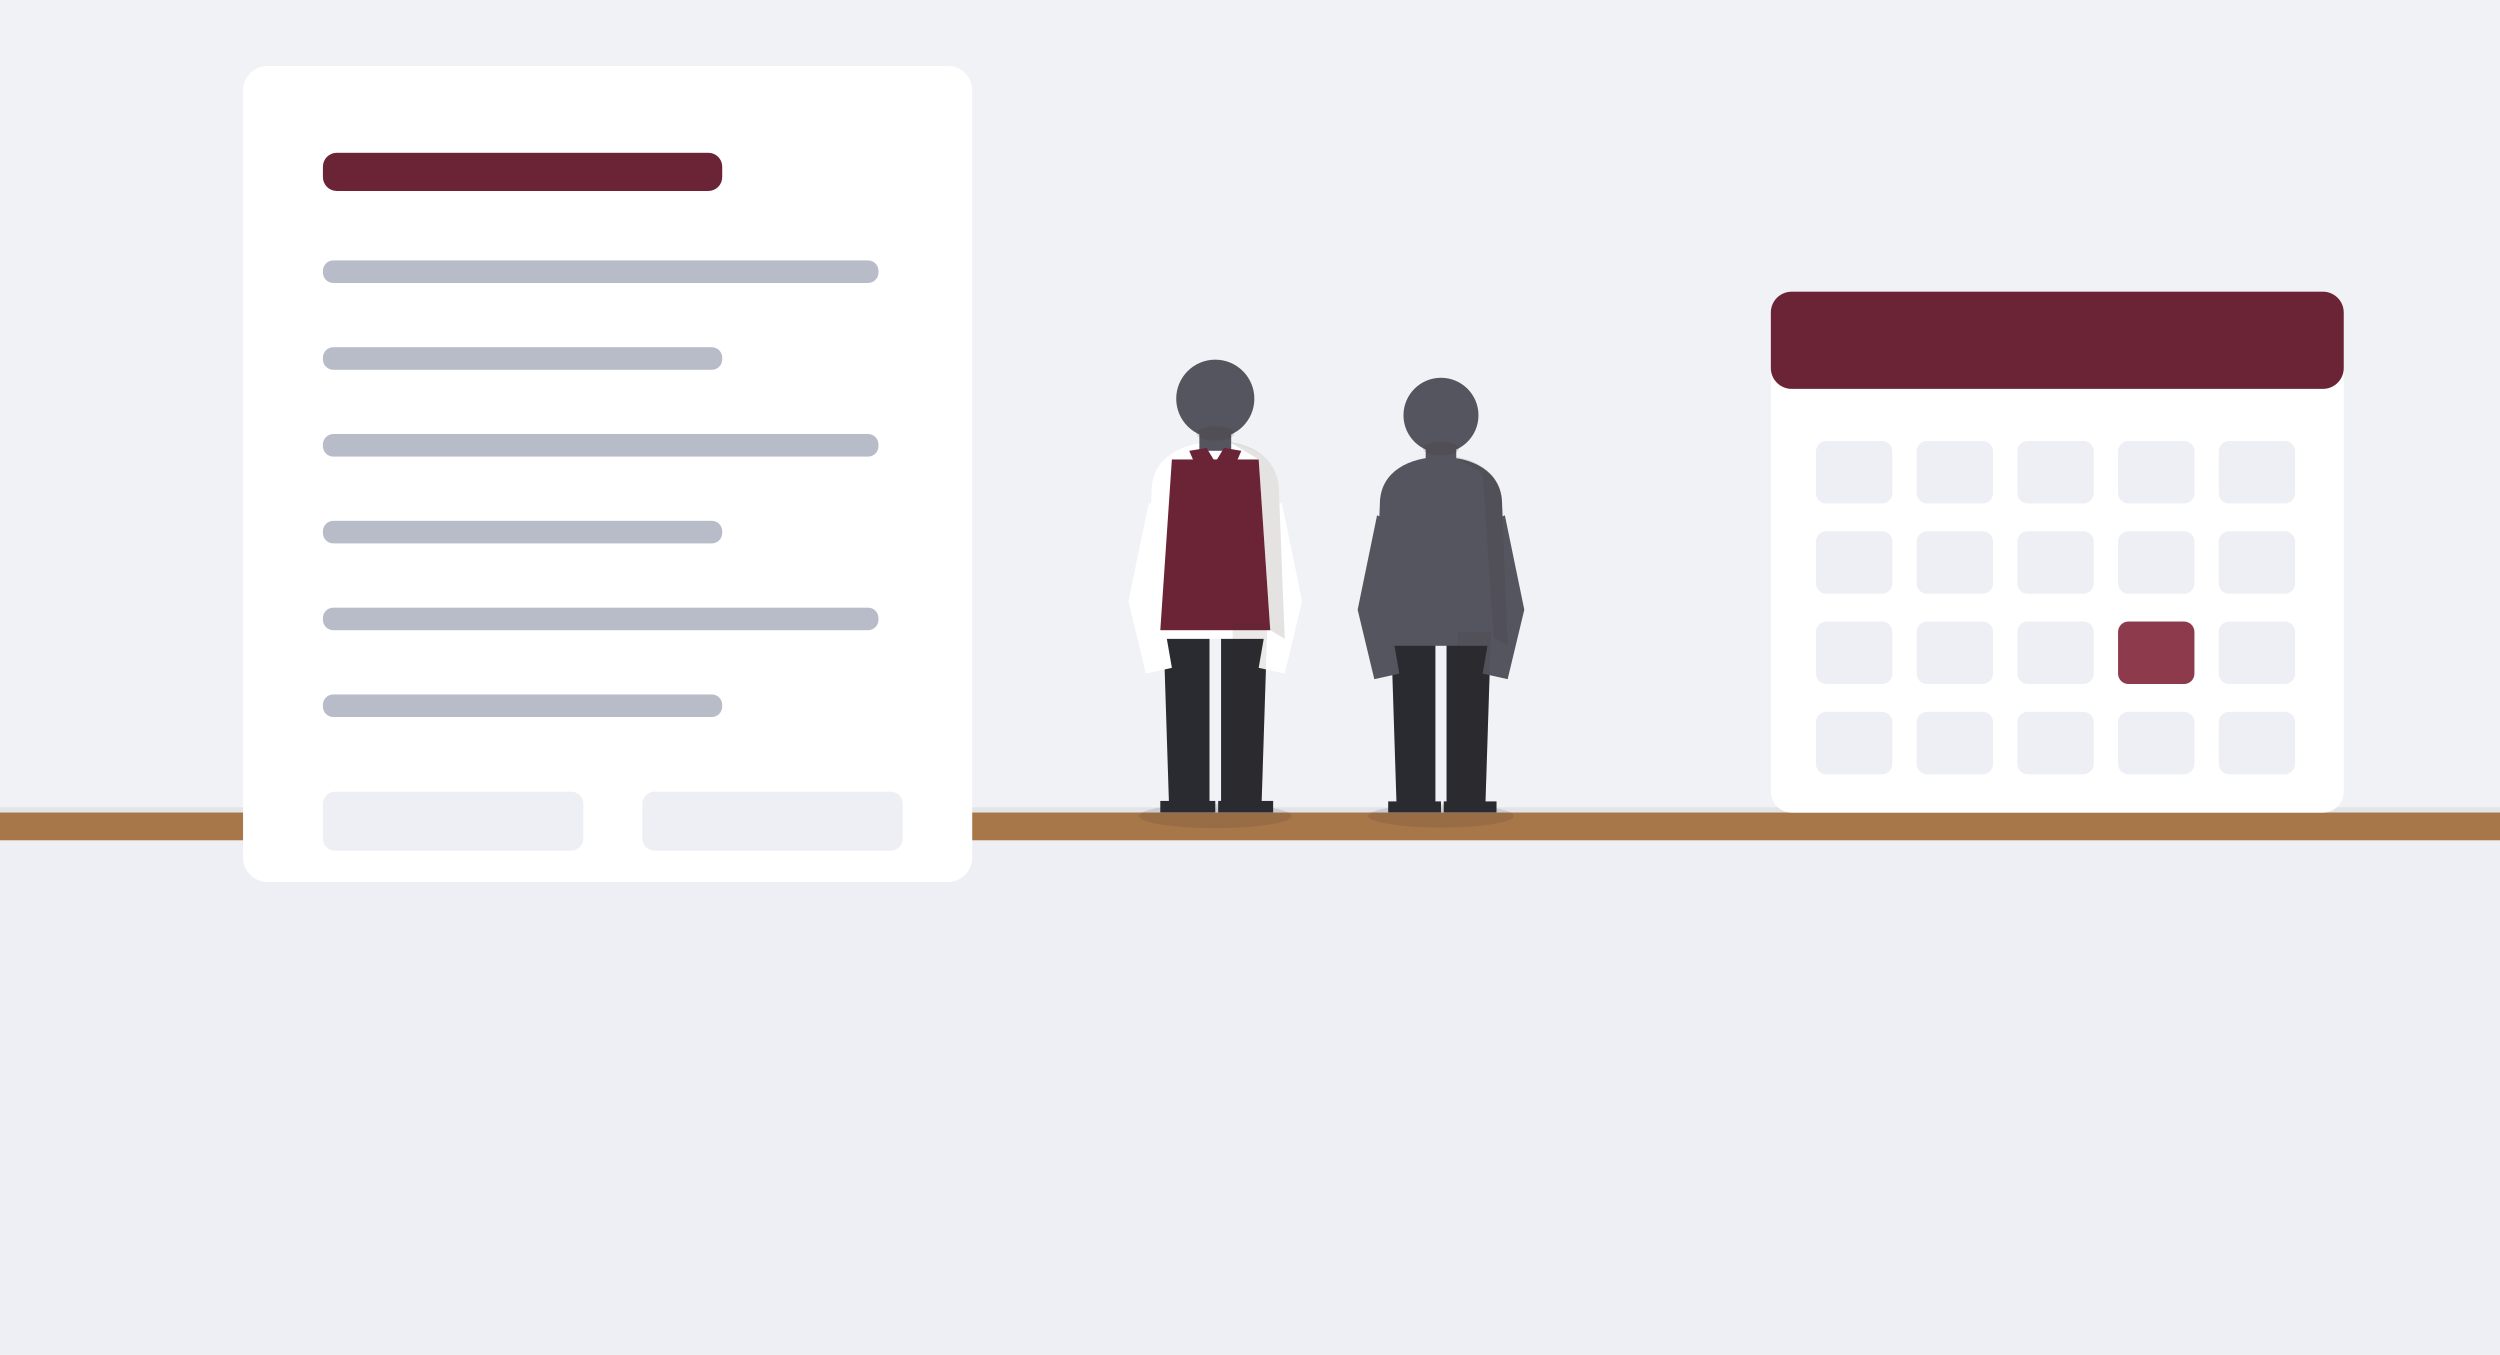
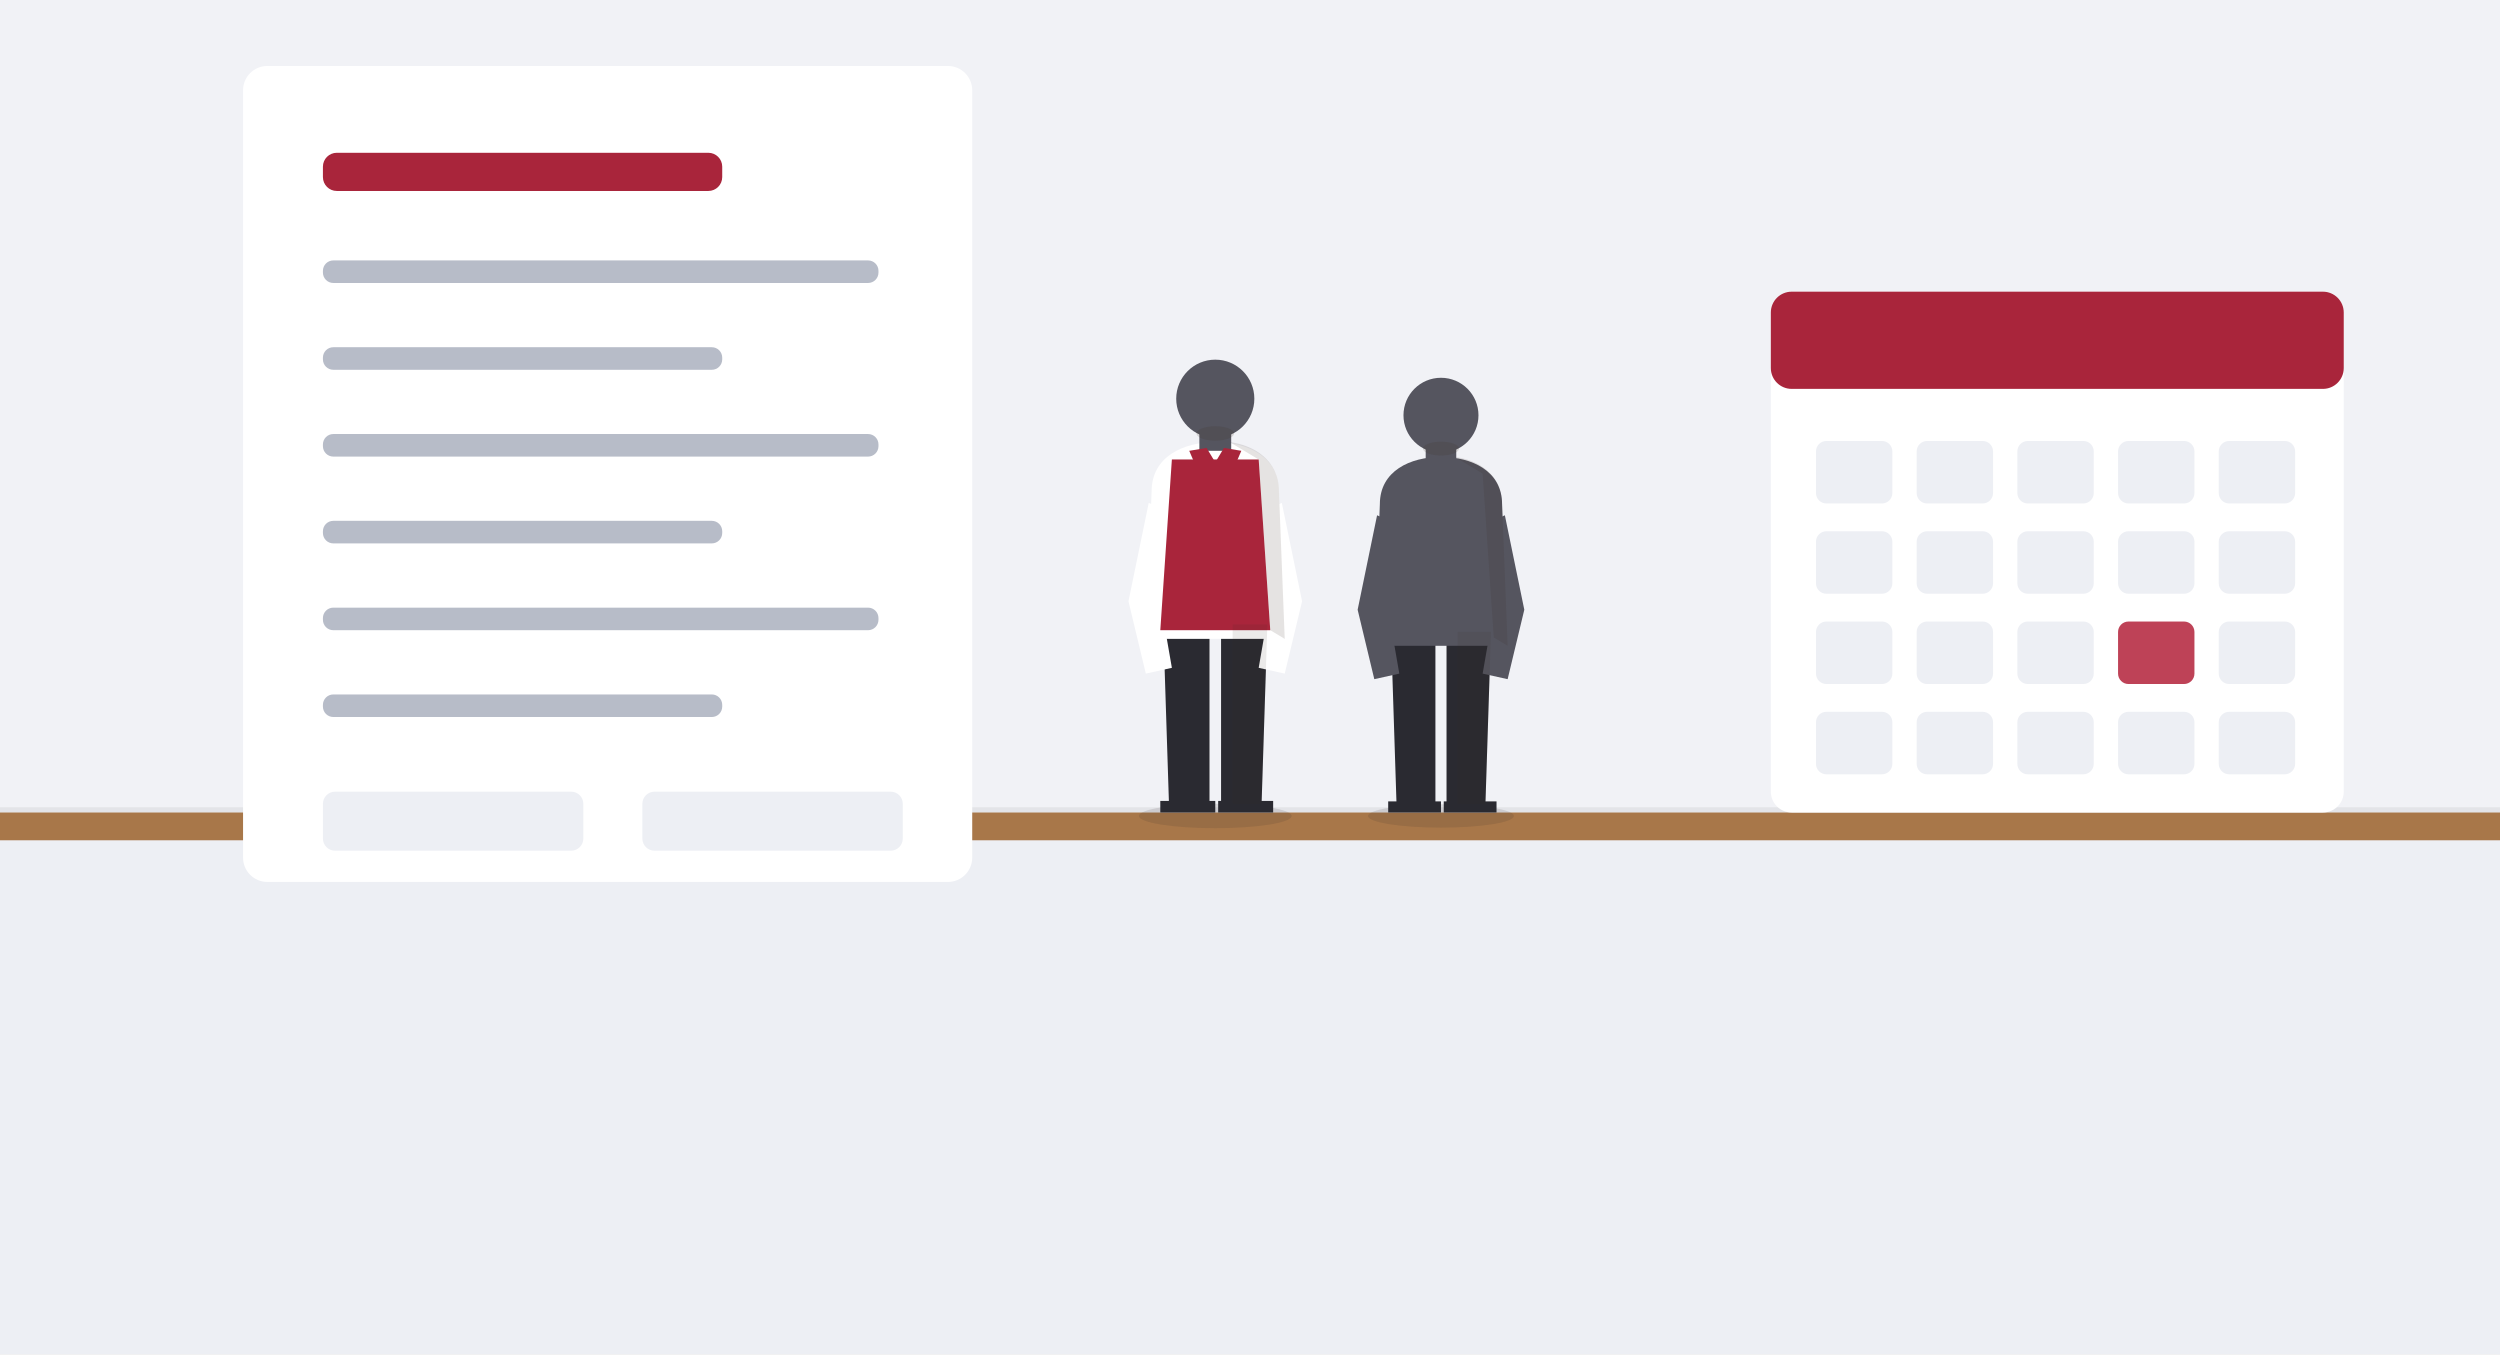
<svg xmlns="http://www.w3.org/2000/svg" viewBox="0 0 1440 780" width="1440" height="780" role="img">
  <rect x="0" y="0" width="1440" height="780" fill="#F7F8FA" />
  <rect x="0" y="0" width="1440" height="468" fill="#F1F2F6" />
  <rect x="0" y="468" width="1440" height="312" fill="#EDEFF4" />
  <rect x="0" y="465" width="1440" height="3" fill="rgba(0,0,0,.06)" />
  <rect x="0" y="468" width="1440" height="16" fill="#A87749" />
  <g transform="translate(140,38)">
    <rect x="0" y="0" width="420" height="470" fill="#FFFFFF" rx="14" />
-     <rect x="46" y="50" width="230" height="22" fill="#6B2436" rx="8" />
+     <rect x="46" y="50" width="230" height="22" fill="#A9253B" rx="8" />
    <rect x="46" y="112" width="320" height="13" fill="#B7BCC8" rx="6" />
    <rect x="46" y="162" width="230" height="13" fill="#B7BCC8" rx="6" />
    <rect x="46" y="212" width="320" height="13" fill="#B7BCC8" rx="6" />
    <rect x="46" y="262" width="230" height="13" fill="#B7BCC8" rx="6" />
    <rect x="46" y="312" width="320" height="13" fill="#B7BCC8" rx="6" />
    <rect x="46" y="362" width="230" height="13" fill="#B7BCC8" rx="6" />
    <rect x="46" y="418" width="150" height="34" fill="#EDEFF4" rx="7" />
    <rect x="230" y="418" width="150" height="34" fill="#EDEFF4" rx="7" />
  </g>
  <ellipse cx="700" cy="470" rx="44" ry="7.04" fill="rgba(51,44,42,.13)" />
  <g transform="translate(700,468) scale(0.8333333)">
    <path d="M-36,-130 L-32,-6 L-4,-6 L-4,-130 Z" fill="#2A2A31" />
    <path d="M4,-130 L4,-6 L32,-6 L36,-130 Z" fill="#2A2A31" />
    <rect x="-38" y="-8" width="38" height="8" fill="#2A2A31" />
    <rect x="2" y="-8" width="38" height="8" fill="#2A2A31" />
    <path d="M-44,-222 C-44,-246 -22,-256 0,-256 C22,-256 44,-246 44,-222 L48,-120 L-48,-120 Z" fill="#FFFFFF" />
    <path d="M-46,-214 L-60,-146 L-48,-96 L-30,-100 L-38,-146 L-28,-206 Z" fill="#FFFFFF" />
    <path d="M46,-214 L60,-146 L48,-96 L30,-100 L38,-146 L28,-206 Z" fill="#FFFFFF" />
    <rect x="-11" y="-272" width="22" height="22" fill="#55555F" />
    <circle cx="0" cy="-286" r="27" fill="#55555F" />
-     <path d="M-30,-244 L30,-244 L38,-126 L-38,-126 Z" fill="#6B2436" />
-     <path d="M-18,-250 L-12,-236 L12,-236 L18,-250 L6,-252 L0,-242 L-6,-252 Z" fill="#6B2436" />
+     <path d="M-30,-244 L30,-244 L38,-126 L-38,-126 Z" fill="#A9253B" />
+     <path d="M-18,-250 L-12,-236 L12,-236 L18,-250 L6,-252 L0,-242 L-6,-252 Z" fill="#A9253B" />
    <path d="M10,-256 C26,-254 44,-244 44,-222 L48,-120 L38,-126 L30,-244 Z" fill="rgba(58,44,36,.13)" />
    <path d="M12,-130 L12,-6 L32,-6 L36,-130 Z" fill="rgba(58,44,36,.10)" />
    <ellipse cx="0" cy="-262" rx="13" ry="5" fill="rgba(58,44,36,.16)" />
  </g>
  <ellipse cx="830" cy="470" rx="42" ry="6.72" fill="rgba(51,44,42,.13)" />
  <g transform="translate(830,468) scale(0.8)">
    <path d="M-36,-130 L-32,-6 L-4,-6 L-4,-130 Z" fill="#2A2A31" />
    <path d="M4,-130 L4,-6 L32,-6 L36,-130 Z" fill="#2A2A31" />
    <rect x="-38" y="-8" width="38" height="8" fill="#2A2A31" />
    <rect x="2" y="-8" width="38" height="8" fill="#2A2A31" />
    <path d="M-44,-222 C-44,-246 -22,-256 0,-256 C22,-256 44,-246 44,-222 L48,-120 L-48,-120 Z" fill="#55555F" />
    <path d="M-46,-214 L-60,-146 L-48,-96 L-30,-100 L-38,-146 L-28,-206 Z" fill="#55555F" />
    <path d="M46,-214 L60,-146 L48,-96 L30,-100 L38,-146 L28,-206 Z" fill="#55555F" />
    <rect x="-11" y="-272" width="22" height="22" fill="#55555F" />
    <circle cx="0" cy="-286" r="27" fill="#55555F" />
    <path d="M10,-256 C26,-254 44,-244 44,-222 L48,-120 L38,-126 L30,-244 Z" fill="rgba(58,44,36,.13)" />
    <path d="M12,-130 L12,-6 L32,-6 L36,-130 Z" fill="rgba(58,44,36,.10)" />
    <ellipse cx="0" cy="-262" rx="13" ry="5" fill="rgba(58,44,36,.16)" />
  </g>
  <g transform="translate(1020,168)">
    <rect x="0" y="0" width="330" height="300" fill="#FFFFFF" rx="12" />
-     <rect x="0" y="0" width="330" height="56" fill="#6B2436" rx="12" />
+     <rect x="0" y="0" width="330" height="56" fill="#A9253B" rx="12" />
    <rect x="26" y="86" width="44" height="36" fill="#EDEFF4" rx="6" />
    <rect x="84" y="86" width="44" height="36" fill="#EDEFF4" rx="6" />
    <rect x="142" y="86" width="44" height="36" fill="#EDEFF4" rx="6" />
    <rect x="200" y="86" width="44" height="36" fill="#EDEFF4" rx="6" />
    <rect x="258" y="86" width="44" height="36" fill="#EDEFF4" rx="6" />
    <rect x="26" y="138" width="44" height="36" fill="#EDEFF4" rx="6" />
    <rect x="84" y="138" width="44" height="36" fill="#EDEFF4" rx="6" />
    <rect x="142" y="138" width="44" height="36" fill="#EDEFF4" rx="6" />
    <rect x="200" y="138" width="44" height="36" fill="#EDEFF4" rx="6" />
    <rect x="258" y="138" width="44" height="36" fill="#EDEFF4" rx="6" />
    <rect x="26" y="190" width="44" height="36" fill="#EDEFF4" rx="6" />
    <rect x="84" y="190" width="44" height="36" fill="#EDEFF4" rx="6" />
    <rect x="142" y="190" width="44" height="36" fill="#EDEFF4" rx="6" />
-     <rect x="200" y="190" width="44" height="36" fill="#8C3A4C" rx="6" />
+     <rect x="200" y="190" width="44" height="36" fill="#BE4257" rx="6" />
    <rect x="258" y="190" width="44" height="36" fill="#EDEFF4" rx="6" />
    <rect x="26" y="242" width="44" height="36" fill="#EDEFF4" rx="6" />
    <rect x="84" y="242" width="44" height="36" fill="#EDEFF4" rx="6" />
    <rect x="142" y="242" width="44" height="36" fill="#EDEFF4" rx="6" />
    <rect x="200" y="242" width="44" height="36" fill="#EDEFF4" rx="6" />
    <rect x="258" y="242" width="44" height="36" fill="#EDEFF4" rx="6" />
  </g>
</svg>
